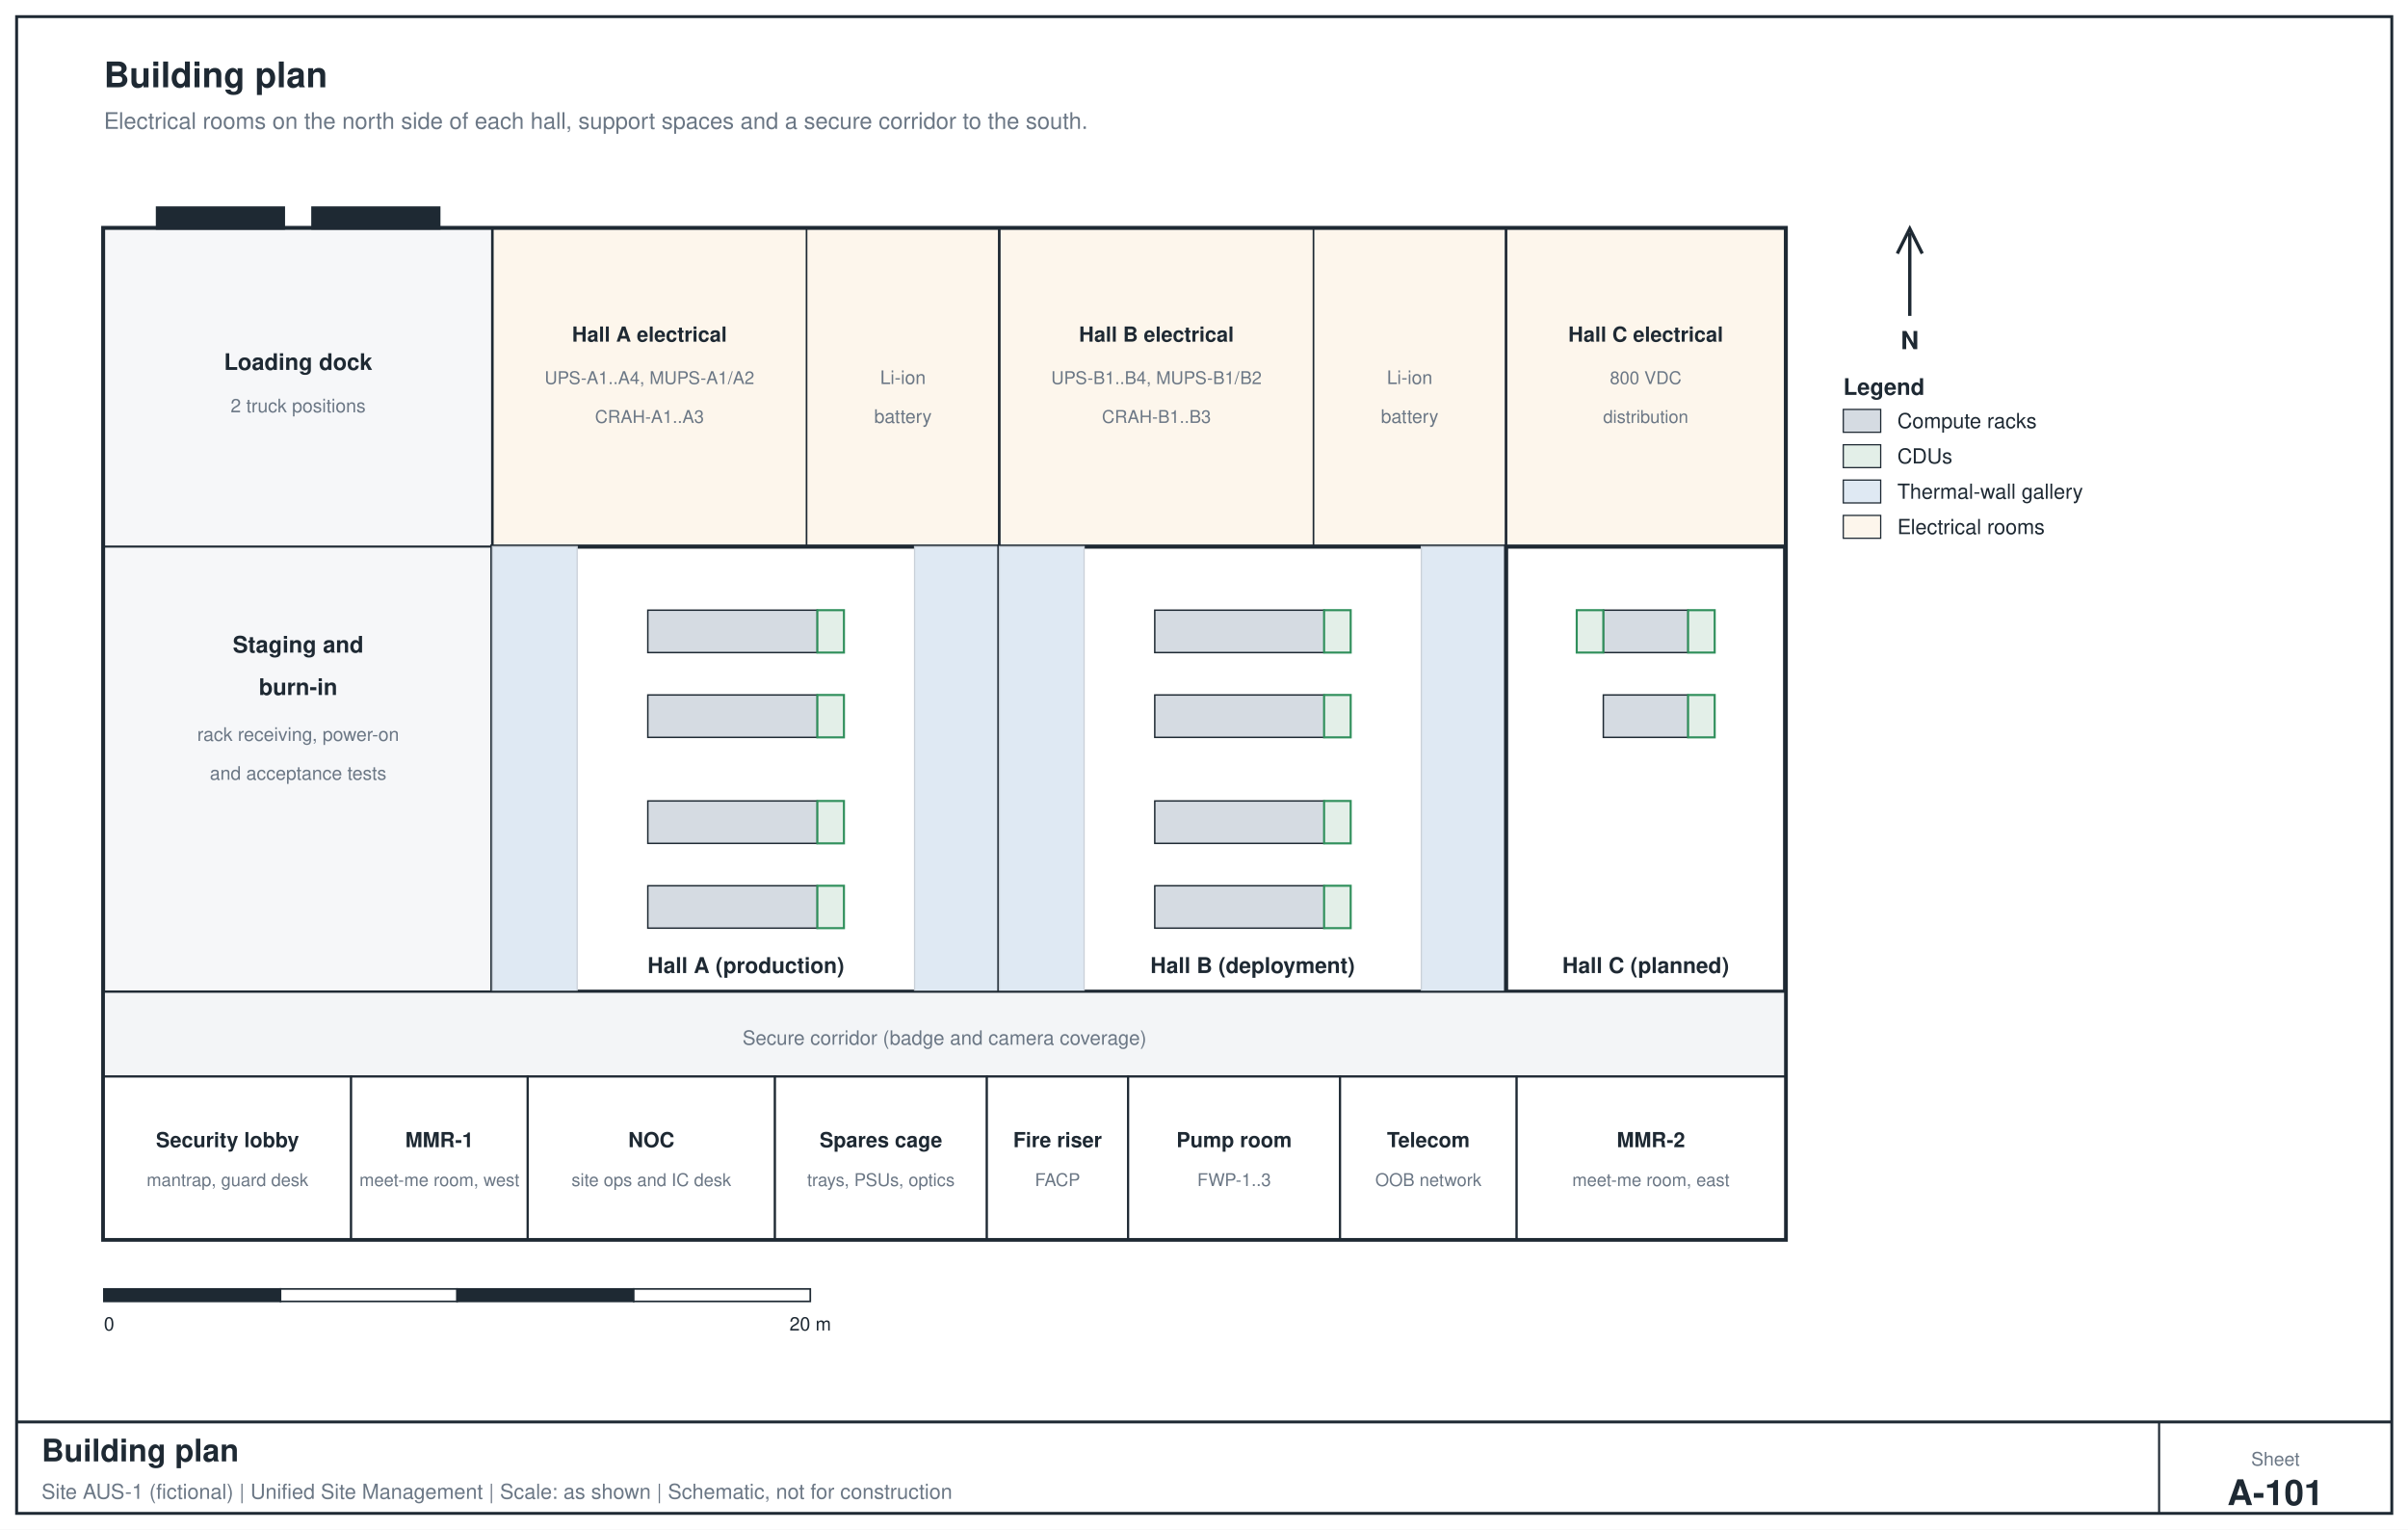
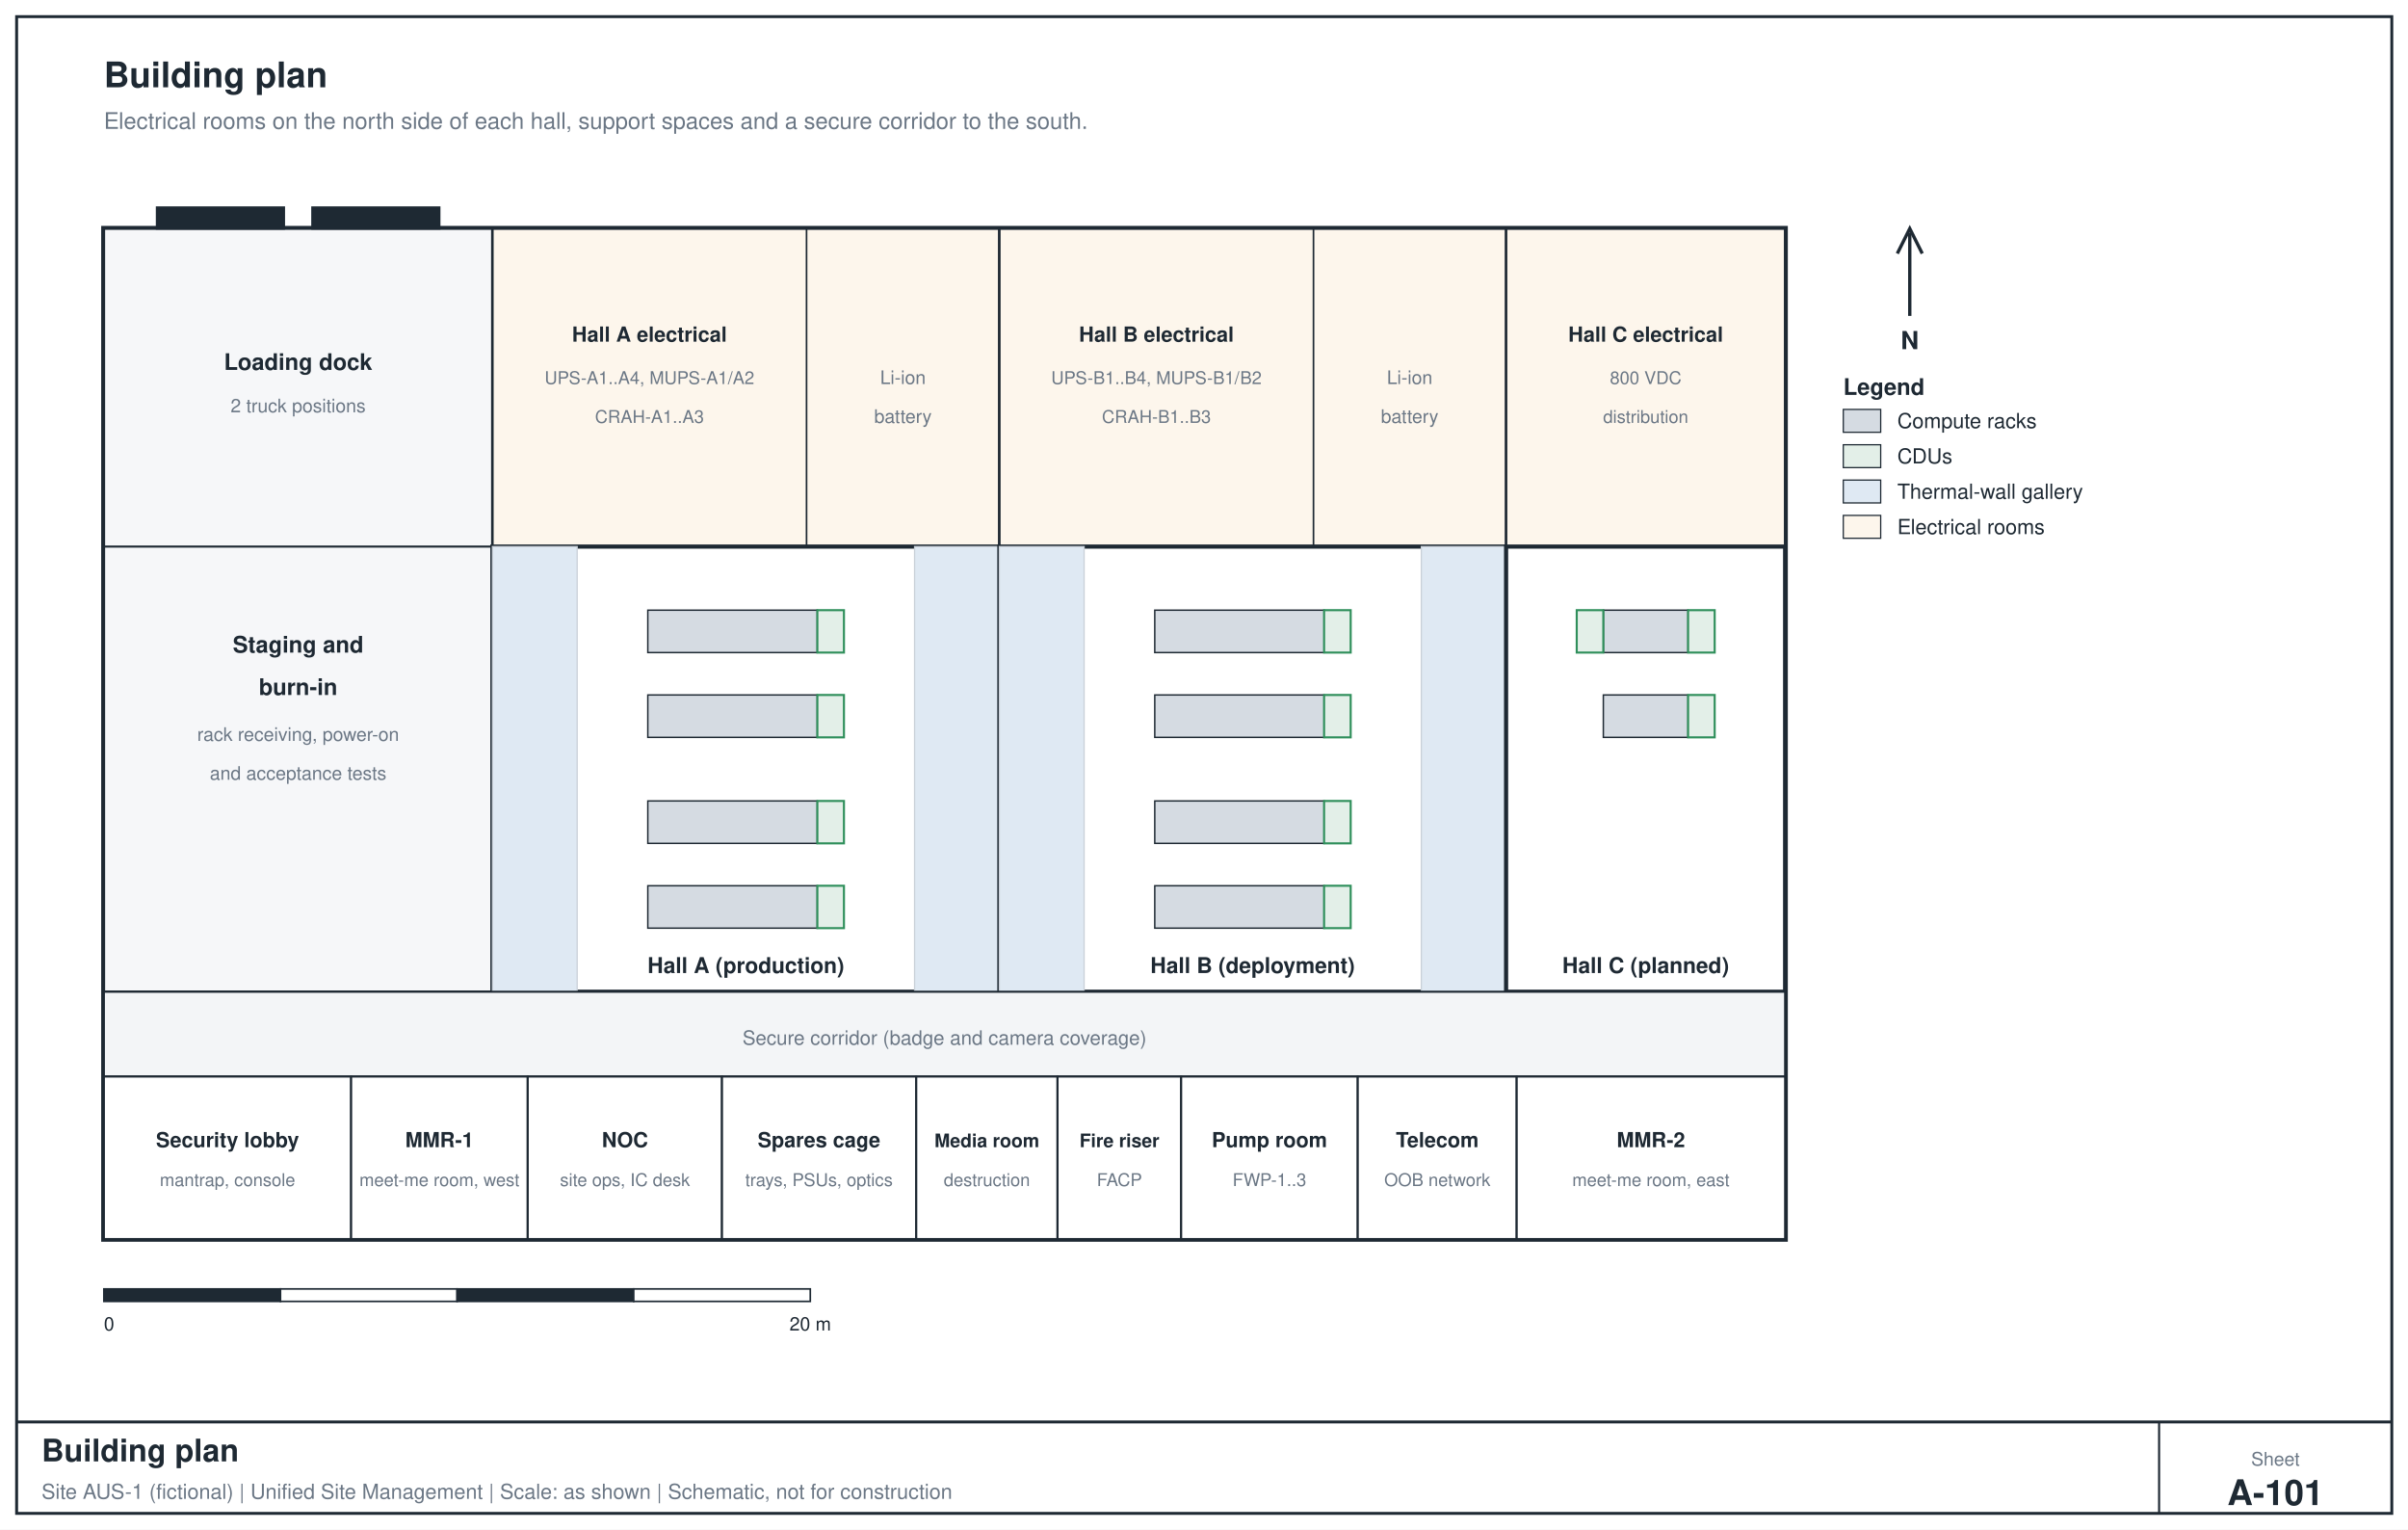
<svg xmlns="http://www.w3.org/2000/svg" width="1159" height="736" viewBox="0 0 1159 736">
  <rect width="100%" height="100%" fill="#ffffff" />
  <text x="50.0" y="42.0" font-family="Helvetica, Arial, sans-serif" font-size="17" text-anchor="start" fill="#1e2933" font-weight="bold">Building plan</text>
  <text x="50.0" y="62.0" font-family="Helvetica, Arial, sans-serif" font-size="11" text-anchor="start" fill="#6b7785" font-weight="normal">Electrical rooms on the north side of each hall, support spaces and a secure corridor to the south.</text>
  <rect x="50.0" y="110.0" width="809.2" height="486.2" rx="0" fill="none" stroke="#1e2933" stroke-width="2.6" />
  <rect x="50.0" y="110.0" width="187.0" height="367.2" rx="0" fill="#f6f7f9" stroke="#1e2933" stroke-width="1.2" />
  <text x="143.5" y="178.0" font-family="Helvetica, Arial, sans-serif" font-size="11" text-anchor="middle" fill="#1e2933" font-weight="bold">Loading dock</text>
  <text x="143.5" y="198.4" font-family="Helvetica, Arial, sans-serif" font-size="9" text-anchor="middle" fill="#6b7785" font-weight="normal">2 truck positions</text>
  <line x1="50.0" y1="263.0" x2="237.0" y2="263.0" stroke="#1e2933" stroke-width="1.0" />
  <text x="143.5" y="314.0" font-family="Helvetica, Arial, sans-serif" font-size="11" text-anchor="middle" fill="#1e2933" font-weight="bold">Staging and</text>
  <text x="143.5" y="334.4" font-family="Helvetica, Arial, sans-serif" font-size="11" text-anchor="middle" fill="#1e2933" font-weight="bold">burn-in</text>
  <text x="143.5" y="356.5" font-family="Helvetica, Arial, sans-serif" font-size="9" text-anchor="middle" fill="#6b7785" font-weight="normal">rack receiving, power-on</text>
  <text x="143.5" y="375.2" font-family="Helvetica, Arial, sans-serif" font-size="9" text-anchor="middle" fill="#6b7785" font-weight="normal">and acceptance tests</text>
  <rect x="75.5" y="99.8" width="61.2" height="10.2" rx="0" fill="#1e2933" stroke="#1e2933" stroke-width="1.0" />
  <rect x="150.3" y="99.8" width="61.2" height="10.2" rx="0" fill="#1e2933" stroke="#1e2933" stroke-width="1.0" />
  <rect x="237.0" y="110.0" width="244.0" height="153.0" rx="0" fill="#fdf6ec" stroke="#1e2933" stroke-width="1.2" />
  <line x1="388.2" y1="110.0" x2="388.2" y2="263.0" stroke="#1e2933" stroke-width="0.8" />
  <text x="312.6" y="164.4" font-family="Helvetica, Arial, sans-serif" font-size="10" text-anchor="middle" fill="#1e2933" font-weight="bold">Hall A electrical</text>
  <text x="312.6" y="184.8" font-family="Helvetica, Arial, sans-serif" font-size="8.5" text-anchor="middle" fill="#6b7785" font-weight="normal">UPS-A1..A4, MUPS-A1/A2</text>
  <text x="312.6" y="203.5" font-family="Helvetica, Arial, sans-serif" font-size="8.5" text-anchor="middle" fill="#6b7785" font-weight="normal">CRAH-A1..A3</text>
  <text x="434.6" y="184.8" font-family="Helvetica, Arial, sans-serif" font-size="9" text-anchor="middle" fill="#6b7785" font-weight="normal">Li-ion</text>
  <text x="434.6" y="203.5" font-family="Helvetica, Arial, sans-serif" font-size="9" text-anchor="middle" fill="#6b7785" font-weight="normal">battery</text>
  <rect x="237.0" y="263.0" width="244.0" height="214.2" rx="0" fill="#ffffff" stroke="#1e2933" stroke-width="2.0" />
  <rect x="311.8" y="293.6" width="81.6" height="20.4" rx="0" fill="#d5dbe2" stroke="#1e2933" stroke-width="0.7" />
  <rect x="393.4" y="293.6" width="12.8" height="20.4" rx="0" fill="#e3efe8" stroke="#2f8f5b" stroke-width="1.0" />
  <rect x="311.8" y="334.4" width="81.6" height="20.4" rx="0" fill="#d5dbe2" stroke="#1e2933" stroke-width="0.7" />
  <rect x="393.4" y="334.4" width="12.8" height="20.4" rx="0" fill="#e3efe8" stroke="#2f8f5b" stroke-width="1.0" />
  <rect x="311.8" y="385.4" width="81.6" height="20.4" rx="0" fill="#d5dbe2" stroke="#1e2933" stroke-width="0.7" />
  <rect x="393.4" y="385.4" width="12.8" height="20.4" rx="0" fill="#e3efe8" stroke="#2f8f5b" stroke-width="1.0" />
  <rect x="311.8" y="426.2" width="81.6" height="20.4" rx="0" fill="#d5dbe2" stroke="#1e2933" stroke-width="0.7" />
  <rect x="393.4" y="426.2" width="12.8" height="20.4" rx="0" fill="#e3efe8" stroke="#2f8f5b" stroke-width="1.0" />
  <rect x="237.0" y="263.0" width="40.8" height="214.2" rx="0" fill="#dfe9f3" stroke="#c9d0d8" stroke-width="0.6" />
  <rect x="440.2" y="263.0" width="40.8" height="214.2" rx="0" fill="#dfe9f3" stroke="#c9d0d8" stroke-width="0.6" />
  <text x="359.0" y="468.2" font-family="Helvetica, Arial, sans-serif" font-size="10.5" text-anchor="middle" fill="#1e2933" font-weight="bold">Hall A (production)</text>
  <rect x="481.0" y="110.0" width="244.0" height="153.0" rx="0" fill="#fdf6ec" stroke="#1e2933" stroke-width="1.2" />
  <line x1="632.2" y1="110.0" x2="632.2" y2="263.0" stroke="#1e2933" stroke-width="0.8" />
  <text x="556.6" y="164.4" font-family="Helvetica, Arial, sans-serif" font-size="10" text-anchor="middle" fill="#1e2933" font-weight="bold">Hall B electrical</text>
  <text x="556.6" y="184.8" font-family="Helvetica, Arial, sans-serif" font-size="8.5" text-anchor="middle" fill="#6b7785" font-weight="normal">UPS-B1..B4, MUPS-B1/B2</text>
  <text x="556.6" y="203.5" font-family="Helvetica, Arial, sans-serif" font-size="8.5" text-anchor="middle" fill="#6b7785" font-weight="normal">CRAH-B1..B3</text>
  <text x="678.5" y="184.8" font-family="Helvetica, Arial, sans-serif" font-size="9" text-anchor="middle" fill="#6b7785" font-weight="normal">Li-ion</text>
  <text x="678.5" y="203.5" font-family="Helvetica, Arial, sans-serif" font-size="9" text-anchor="middle" fill="#6b7785" font-weight="normal">battery</text>
  <rect x="481.0" y="263.0" width="244.0" height="214.2" rx="0" fill="#ffffff" stroke="#1e2933" stroke-width="2.0" />
  <rect x="555.8" y="293.6" width="81.6" height="20.4" rx="0" fill="#d5dbe2" stroke="#1e2933" stroke-width="0.7" />
  <rect x="637.3" y="293.6" width="12.8" height="20.4" rx="0" fill="#e3efe8" stroke="#2f8f5b" stroke-width="1.0" />
  <rect x="555.8" y="334.4" width="81.6" height="20.4" rx="0" fill="#d5dbe2" stroke="#1e2933" stroke-width="0.7" />
  <rect x="637.3" y="334.4" width="12.8" height="20.4" rx="0" fill="#e3efe8" stroke="#2f8f5b" stroke-width="1.0" />
  <rect x="555.8" y="385.4" width="81.6" height="20.4" rx="0" fill="#d5dbe2" stroke="#1e2933" stroke-width="0.7" />
  <rect x="637.3" y="385.4" width="12.8" height="20.4" rx="0" fill="#e3efe8" stroke="#2f8f5b" stroke-width="1.0" />
  <rect x="555.8" y="426.2" width="81.6" height="20.4" rx="0" fill="#d5dbe2" stroke="#1e2933" stroke-width="0.7" />
  <rect x="637.3" y="426.2" width="12.8" height="20.4" rx="0" fill="#e3efe8" stroke="#2f8f5b" stroke-width="1.0" />
  <rect x="481.0" y="263.0" width="40.8" height="214.2" rx="0" fill="#dfe9f3" stroke="#c9d0d8" stroke-width="0.6" />
  <rect x="684.1" y="263.0" width="40.8" height="214.2" rx="0" fill="#dfe9f3" stroke="#c9d0d8" stroke-width="0.6" />
  <text x="602.9" y="468.2" font-family="Helvetica, Arial, sans-serif" font-size="10.5" text-anchor="middle" fill="#1e2933" font-weight="bold">Hall B (deployment)</text>
  <rect x="724.9" y="110.0" width="134.3" height="153.0" rx="0" fill="#fdf6ec" stroke="#1e2933" stroke-width="1.2" />
  <text x="792.1" y="164.4" font-family="Helvetica, Arial, sans-serif" font-size="10" text-anchor="middle" fill="#1e2933" font-weight="bold">Hall C electrical</text>
  <text x="792.1" y="184.8" font-family="Helvetica, Arial, sans-serif" font-size="8.5" text-anchor="middle" fill="#6b7785" font-weight="normal">800 VDC</text>
  <text x="792.1" y="203.5" font-family="Helvetica, Arial, sans-serif" font-size="8.5" text-anchor="middle" fill="#6b7785" font-weight="normal">distribution</text>
  <rect x="724.9" y="263.0" width="134.3" height="214.2" rx="0" fill="#ffffff" stroke="#1e2933" stroke-width="2.0" />
  <rect x="771.7" y="293.6" width="40.8" height="20.4" rx="0" fill="#d5dbe2" stroke="#1e2933" stroke-width="0.7" />
  <rect x="812.5" y="293.6" width="12.8" height="20.4" rx="0" fill="#e3efe8" stroke="#2f8f5b" stroke-width="1.0" />
  <rect x="758.9" y="293.6" width="12.8" height="20.4" rx="0" fill="#e3efe8" stroke="#2f8f5b" stroke-width="1.0" />
  <rect x="771.7" y="334.4" width="40.8" height="20.4" rx="0" fill="#d5dbe2" stroke="#1e2933" stroke-width="0.7" />
  <rect x="812.5" y="334.4" width="12.8" height="20.4" rx="0" fill="#e3efe8" stroke="#2f8f5b" stroke-width="1.0" />
  <text x="792.1" y="468.2" font-family="Helvetica, Arial, sans-serif" font-size="10.5" text-anchor="middle" fill="#1e2933" font-weight="bold">Hall C (planned)</text>
  <rect x="50.0" y="477.2" width="809.2" height="40.8" rx="0" fill="#f3f5f7" stroke="#1e2933" stroke-width="1.0" />
  <text x="454.6" y="502.7" font-family="Helvetica, Arial, sans-serif" font-size="9.5" text-anchor="middle" fill="#6b7785" font-weight="normal">Secure corridor (badge and camera coverage)</text>
  <rect x="50.0" y="518.0" width="119.0" height="78.2" rx="0" fill="#ffffff" stroke="#1e2933" stroke-width="1.0" />
  <text x="109.5" y="552.0" font-family="Helvetica, Arial, sans-serif" font-size="10" text-anchor="middle" fill="#1e2933" font-weight="bold">Security lobby</text>
-   <text x="109.5" y="570.7" font-family="Helvetica, Arial, sans-serif" font-size="8.5" text-anchor="middle" fill="#6b7785" font-weight="normal">mantrap, guard desk</text>
+   <text x="109.5" y="570.7" font-family="Helvetica, Arial, sans-serif" font-size="8.5" text-anchor="middle" fill="#6b7785" font-weight="normal">mantrap, console</text>
  <rect x="169.0" y="518.0" width="85.0" height="78.2" rx="0" fill="#ffffff" stroke="#1e2933" stroke-width="1.0" />
  <text x="211.5" y="552.0" font-family="Helvetica, Arial, sans-serif" font-size="10" text-anchor="middle" fill="#1e2933" font-weight="bold">MMR-1</text>
  <text x="211.5" y="570.7" font-family="Helvetica, Arial, sans-serif" font-size="8.5" text-anchor="middle" fill="#6b7785" font-weight="normal">meet-me room, west</text>
-   <rect x="254.0" y="518.0" width="119.0" height="78.2" rx="0" fill="#ffffff" stroke="#1e2933" stroke-width="1.0" />
-   <text x="313.5" y="552.0" font-family="Helvetica, Arial, sans-serif" font-size="10" text-anchor="middle" fill="#1e2933" font-weight="bold">NOC</text>
-   <text x="313.5" y="570.7" font-family="Helvetica, Arial, sans-serif" font-size="8.5" text-anchor="middle" fill="#6b7785" font-weight="normal">site ops and IC desk</text>
-   <rect x="373.0" y="518.0" width="102.0" height="78.2" rx="0" fill="#ffffff" stroke="#1e2933" stroke-width="1.0" />
-   <text x="424.0" y="552.0" font-family="Helvetica, Arial, sans-serif" font-size="10" text-anchor="middle" fill="#1e2933" font-weight="bold">Spares cage</text>
-   <text x="424.0" y="570.7" font-family="Helvetica, Arial, sans-serif" font-size="8.5" text-anchor="middle" fill="#6b7785" font-weight="normal">trays, PSUs, optics</text>
-   <rect x="475.0" y="518.0" width="68.0" height="78.2" rx="0" fill="#ffffff" stroke="#1e2933" stroke-width="1.0" />
-   <text x="509.0" y="552.0" font-family="Helvetica, Arial, sans-serif" font-size="10" text-anchor="middle" fill="#1e2933" font-weight="bold">Fire riser</text>
-   <text x="509.0" y="570.7" font-family="Helvetica, Arial, sans-serif" font-size="8.5" text-anchor="middle" fill="#6b7785" font-weight="normal">FACP</text>
-   <rect x="543.0" y="518.0" width="102.0" height="78.2" rx="0" fill="#ffffff" stroke="#1e2933" stroke-width="1.0" />
-   <text x="594.0" y="552.0" font-family="Helvetica, Arial, sans-serif" font-size="10" text-anchor="middle" fill="#1e2933" font-weight="bold">Pump room</text>
-   <text x="594.0" y="570.7" font-family="Helvetica, Arial, sans-serif" font-size="8.5" text-anchor="middle" fill="#6b7785" font-weight="normal">FWP-1..3</text>
-   <rect x="645.0" y="518.0" width="85.0" height="78.2" rx="0" fill="#ffffff" stroke="#1e2933" stroke-width="1.0" />
-   <text x="687.5" y="552.0" font-family="Helvetica, Arial, sans-serif" font-size="10" text-anchor="middle" fill="#1e2933" font-weight="bold">Telecom</text>
-   <text x="687.5" y="570.7" font-family="Helvetica, Arial, sans-serif" font-size="8.5" text-anchor="middle" fill="#6b7785" font-weight="normal">OOB network</text>
+   <rect x="254.0" y="518.0" width="93.5" height="78.2" rx="0" fill="#ffffff" stroke="#1e2933" stroke-width="1.0" />
+   <text x="300.8" y="552.0" font-family="Helvetica, Arial, sans-serif" font-size="10" text-anchor="middle" fill="#1e2933" font-weight="bold">NOC</text>
+   <text x="300.8" y="570.7" font-family="Helvetica, Arial, sans-serif" font-size="8.5" text-anchor="middle" fill="#6b7785" font-weight="normal">site ops, IC desk</text>
+   <rect x="347.5" y="518.0" width="93.5" height="78.2" rx="0" fill="#ffffff" stroke="#1e2933" stroke-width="1.0" />
+   <text x="394.2" y="552.0" font-family="Helvetica, Arial, sans-serif" font-size="10" text-anchor="middle" fill="#1e2933" font-weight="bold">Spares cage</text>
+   <text x="394.2" y="570.7" font-family="Helvetica, Arial, sans-serif" font-size="8.5" text-anchor="middle" fill="#6b7785" font-weight="normal">trays, PSUs, optics</text>
+   <rect x="441.0" y="518.0" width="68.0" height="78.2" rx="0" fill="#ffffff" stroke="#1e2933" stroke-width="1.0" />
+   <text x="475.0" y="552.0" font-family="Helvetica, Arial, sans-serif" font-size="9" text-anchor="middle" fill="#1e2933" font-weight="bold">Media room</text>
+   <text x="475.0" y="570.7" font-family="Helvetica, Arial, sans-serif" font-size="8.5" text-anchor="middle" fill="#6b7785" font-weight="normal">destruction</text>
+   <rect x="509.0" y="518.0" width="59.5" height="78.2" rx="0" fill="#ffffff" stroke="#1e2933" stroke-width="1.0" />
+   <text x="538.8" y="552.0" font-family="Helvetica, Arial, sans-serif" font-size="9" text-anchor="middle" fill="#1e2933" font-weight="bold">Fire riser</text>
+   <text x="538.8" y="570.7" font-family="Helvetica, Arial, sans-serif" font-size="8.5" text-anchor="middle" fill="#6b7785" font-weight="normal">FACP</text>
+   <rect x="568.5" y="518.0" width="85.0" height="78.2" rx="0" fill="#ffffff" stroke="#1e2933" stroke-width="1.0" />
+   <text x="611.0" y="552.0" font-family="Helvetica, Arial, sans-serif" font-size="10" text-anchor="middle" fill="#1e2933" font-weight="bold">Pump room</text>
+   <text x="611.0" y="570.7" font-family="Helvetica, Arial, sans-serif" font-size="8.5" text-anchor="middle" fill="#6b7785" font-weight="normal">FWP-1..3</text>
+   <rect x="653.5" y="518.0" width="76.5" height="78.2" rx="0" fill="#ffffff" stroke="#1e2933" stroke-width="1.0" />
+   <text x="691.8" y="552.0" font-family="Helvetica, Arial, sans-serif" font-size="10" text-anchor="middle" fill="#1e2933" font-weight="bold">Telecom</text>
+   <text x="691.8" y="570.7" font-family="Helvetica, Arial, sans-serif" font-size="8.5" text-anchor="middle" fill="#6b7785" font-weight="normal">OOB network</text>
  <rect x="730.0" y="518.0" width="129.2" height="78.2" rx="0" fill="#ffffff" stroke="#1e2933" stroke-width="1.0" />
  <text x="794.6" y="552.0" font-family="Helvetica, Arial, sans-serif" font-size="10" text-anchor="middle" fill="#1e2933" font-weight="bold">MMR-2</text>
  <text x="794.6" y="570.7" font-family="Helvetica, Arial, sans-serif" font-size="8.5" text-anchor="middle" fill="#6b7785" font-weight="normal">meet-me room, east</text>
  <line x1="919.2" y1="152.0" x2="919.2" y2="112.0" stroke="#1e2933" stroke-width="1.6" />
  <polyline points="913.2,122.0 919.2,110.0 925.2,122.0" fill="none" stroke="#1e2933" stroke-width="1.6" />
  <text x="919.2" y="168.0" font-family="Helvetica, Arial, sans-serif" font-size="12" text-anchor="middle" fill="#1e2933" font-weight="bold">N</text>
  <rect x="50.0" y="620.2" width="85.0" height="6.0" rx="0" fill="#1e2933" stroke="#1e2933" stroke-width="0.8" />
  <rect x="135.0" y="620.2" width="85.0" height="6.0" rx="0" fill="#ffffff" stroke="#1e2933" stroke-width="0.8" />
  <rect x="220.0" y="620.2" width="85.0" height="6.0" rx="0" fill="#1e2933" stroke="#1e2933" stroke-width="0.8" />
  <rect x="305.0" y="620.2" width="85.0" height="6.0" rx="0" fill="#ffffff" stroke="#1e2933" stroke-width="0.8" />
  <text x="50.0" y="640.2" font-family="Helvetica, Arial, sans-serif" font-size="9" text-anchor="start" fill="#1e2933" font-weight="normal">0</text>
  <text x="390.0" y="640.2" font-family="Helvetica, Arial, sans-serif" font-size="9" text-anchor="middle" fill="#1e2933" font-weight="normal">20 m</text>
  <text x="887.2" y="190.0" font-family="Helvetica, Arial, sans-serif" font-size="11" text-anchor="start" fill="#1e2933" font-weight="bold">Legend</text>
  <rect x="887.2" y="197.0" width="18.0" height="11.0" rx="0" fill="#d5dbe2" stroke="#1e2933" stroke-width="0.6" />
  <text x="913.2" y="206.0" font-family="Helvetica, Arial, sans-serif" font-size="10" text-anchor="start" fill="#1e2933" font-weight="normal">Compute racks</text>
  <rect x="887.2" y="214.0" width="18.0" height="11.0" rx="0" fill="#e3efe8" stroke="#1e2933" stroke-width="0.6" />
  <text x="913.2" y="223.0" font-family="Helvetica, Arial, sans-serif" font-size="10" text-anchor="start" fill="#1e2933" font-weight="normal">CDUs</text>
  <rect x="887.2" y="231.0" width="18.0" height="11.0" rx="0" fill="#dfe9f3" stroke="#1e2933" stroke-width="0.6" />
  <text x="913.2" y="240.0" font-family="Helvetica, Arial, sans-serif" font-size="10" text-anchor="start" fill="#1e2933" font-weight="normal">Thermal-wall gallery</text>
  <rect x="887.2" y="248.0" width="18.0" height="11.0" rx="0" fill="#fdf6ec" stroke="#1e2933" stroke-width="0.6" />
  <text x="913.2" y="257.0" font-family="Helvetica, Arial, sans-serif" font-size="10" text-anchor="start" fill="#1e2933" font-weight="normal">Electrical rooms</text>
  <rect x="8.0" y="8.0" width="1143.2" height="720.2" rx="0" fill="none" stroke="#1e2933" stroke-width="1.4" />
  <line x1="8.0" y1="684.2" x2="1151.2" y2="684.2" stroke="#1e2933" stroke-width="1.4" />
  <text x="20.0" y="703.2" font-family="Helvetica, Arial, sans-serif" font-size="15" text-anchor="start" fill="#1e2933" font-weight="bold">Building plan</text>
  <text x="20.0" y="721.2" font-family="Helvetica, Arial, sans-serif" font-size="10" text-anchor="start" fill="#6b7785" font-weight="normal">Site AUS-1 (fictional)  |  Unified Site Management  |  Scale: as shown  |  Schematic, not for construction</text>
  <line x1="1039.2" y1="684.2" x2="1039.2" y2="728.2" stroke="#1e2933" stroke-width="1.0" />
  <text x="1095.2" y="705.2" font-family="Helvetica, Arial, sans-serif" font-size="9" text-anchor="middle" fill="#6b7785" font-weight="normal">Sheet</text>
  <text x="1095.2" y="724.2" font-family="Helvetica, Arial, sans-serif" font-size="17" text-anchor="middle" fill="#1e2933" font-weight="bold">A-101</text>
</svg>
